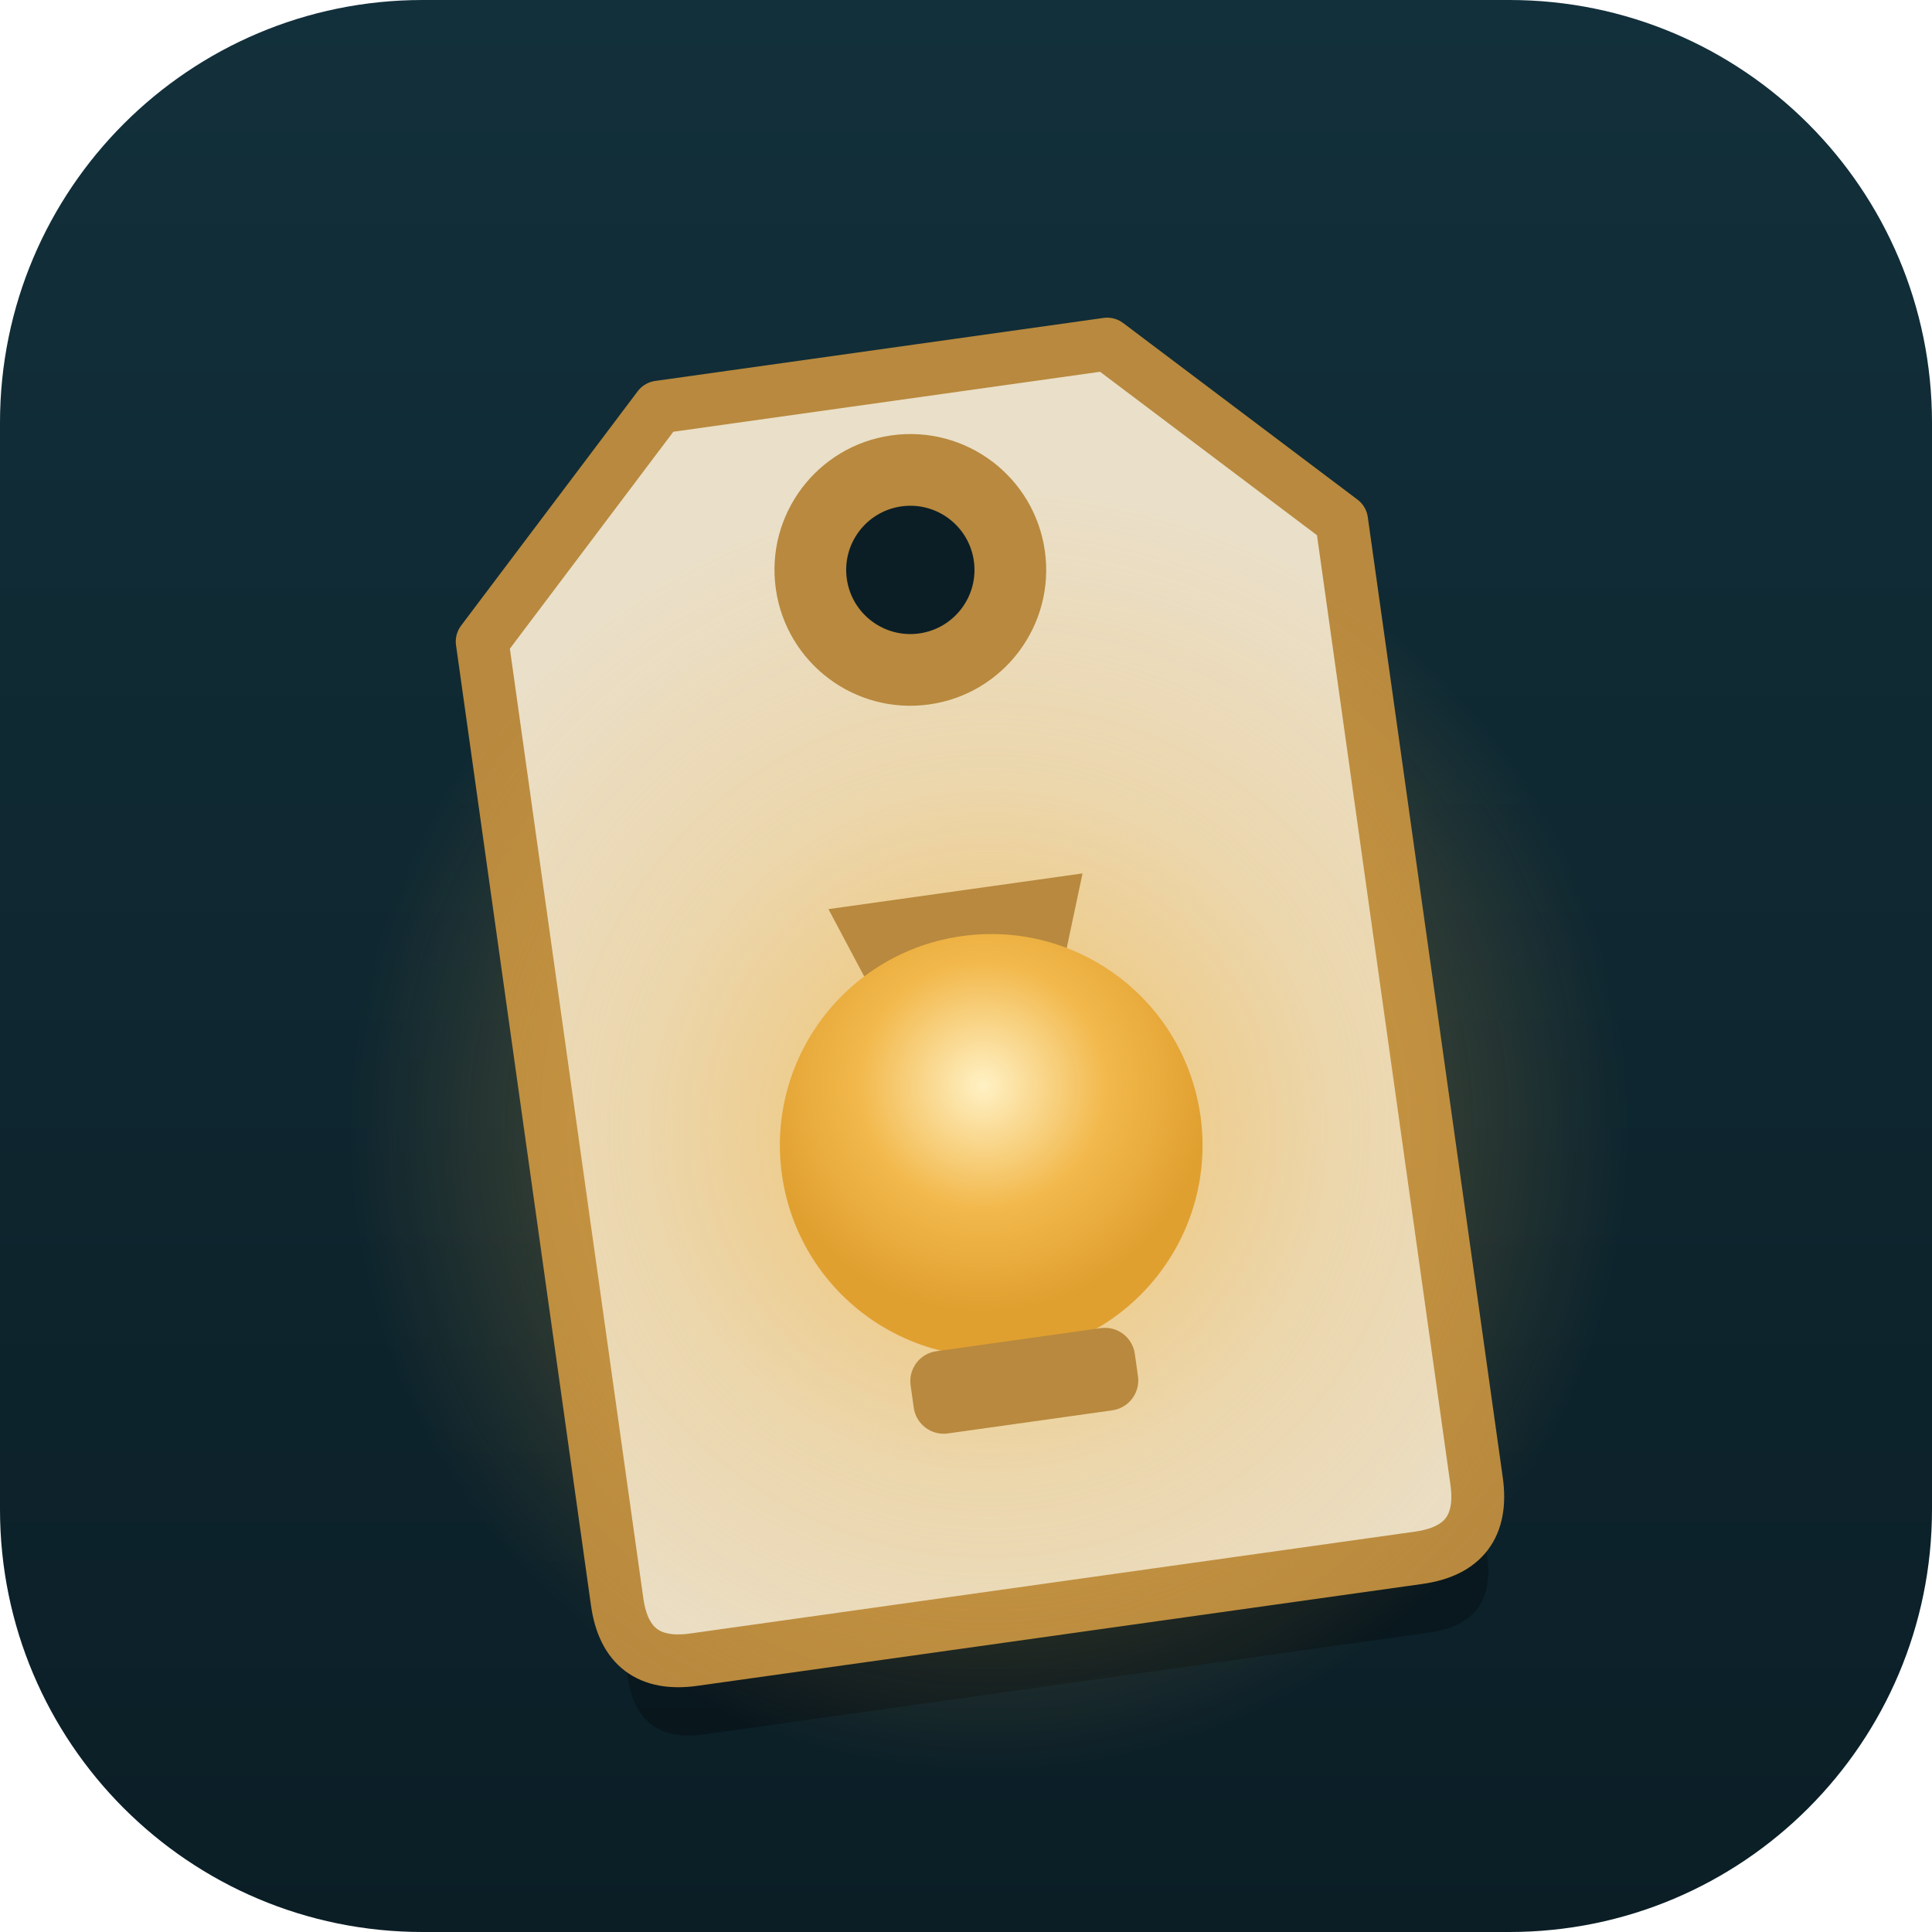
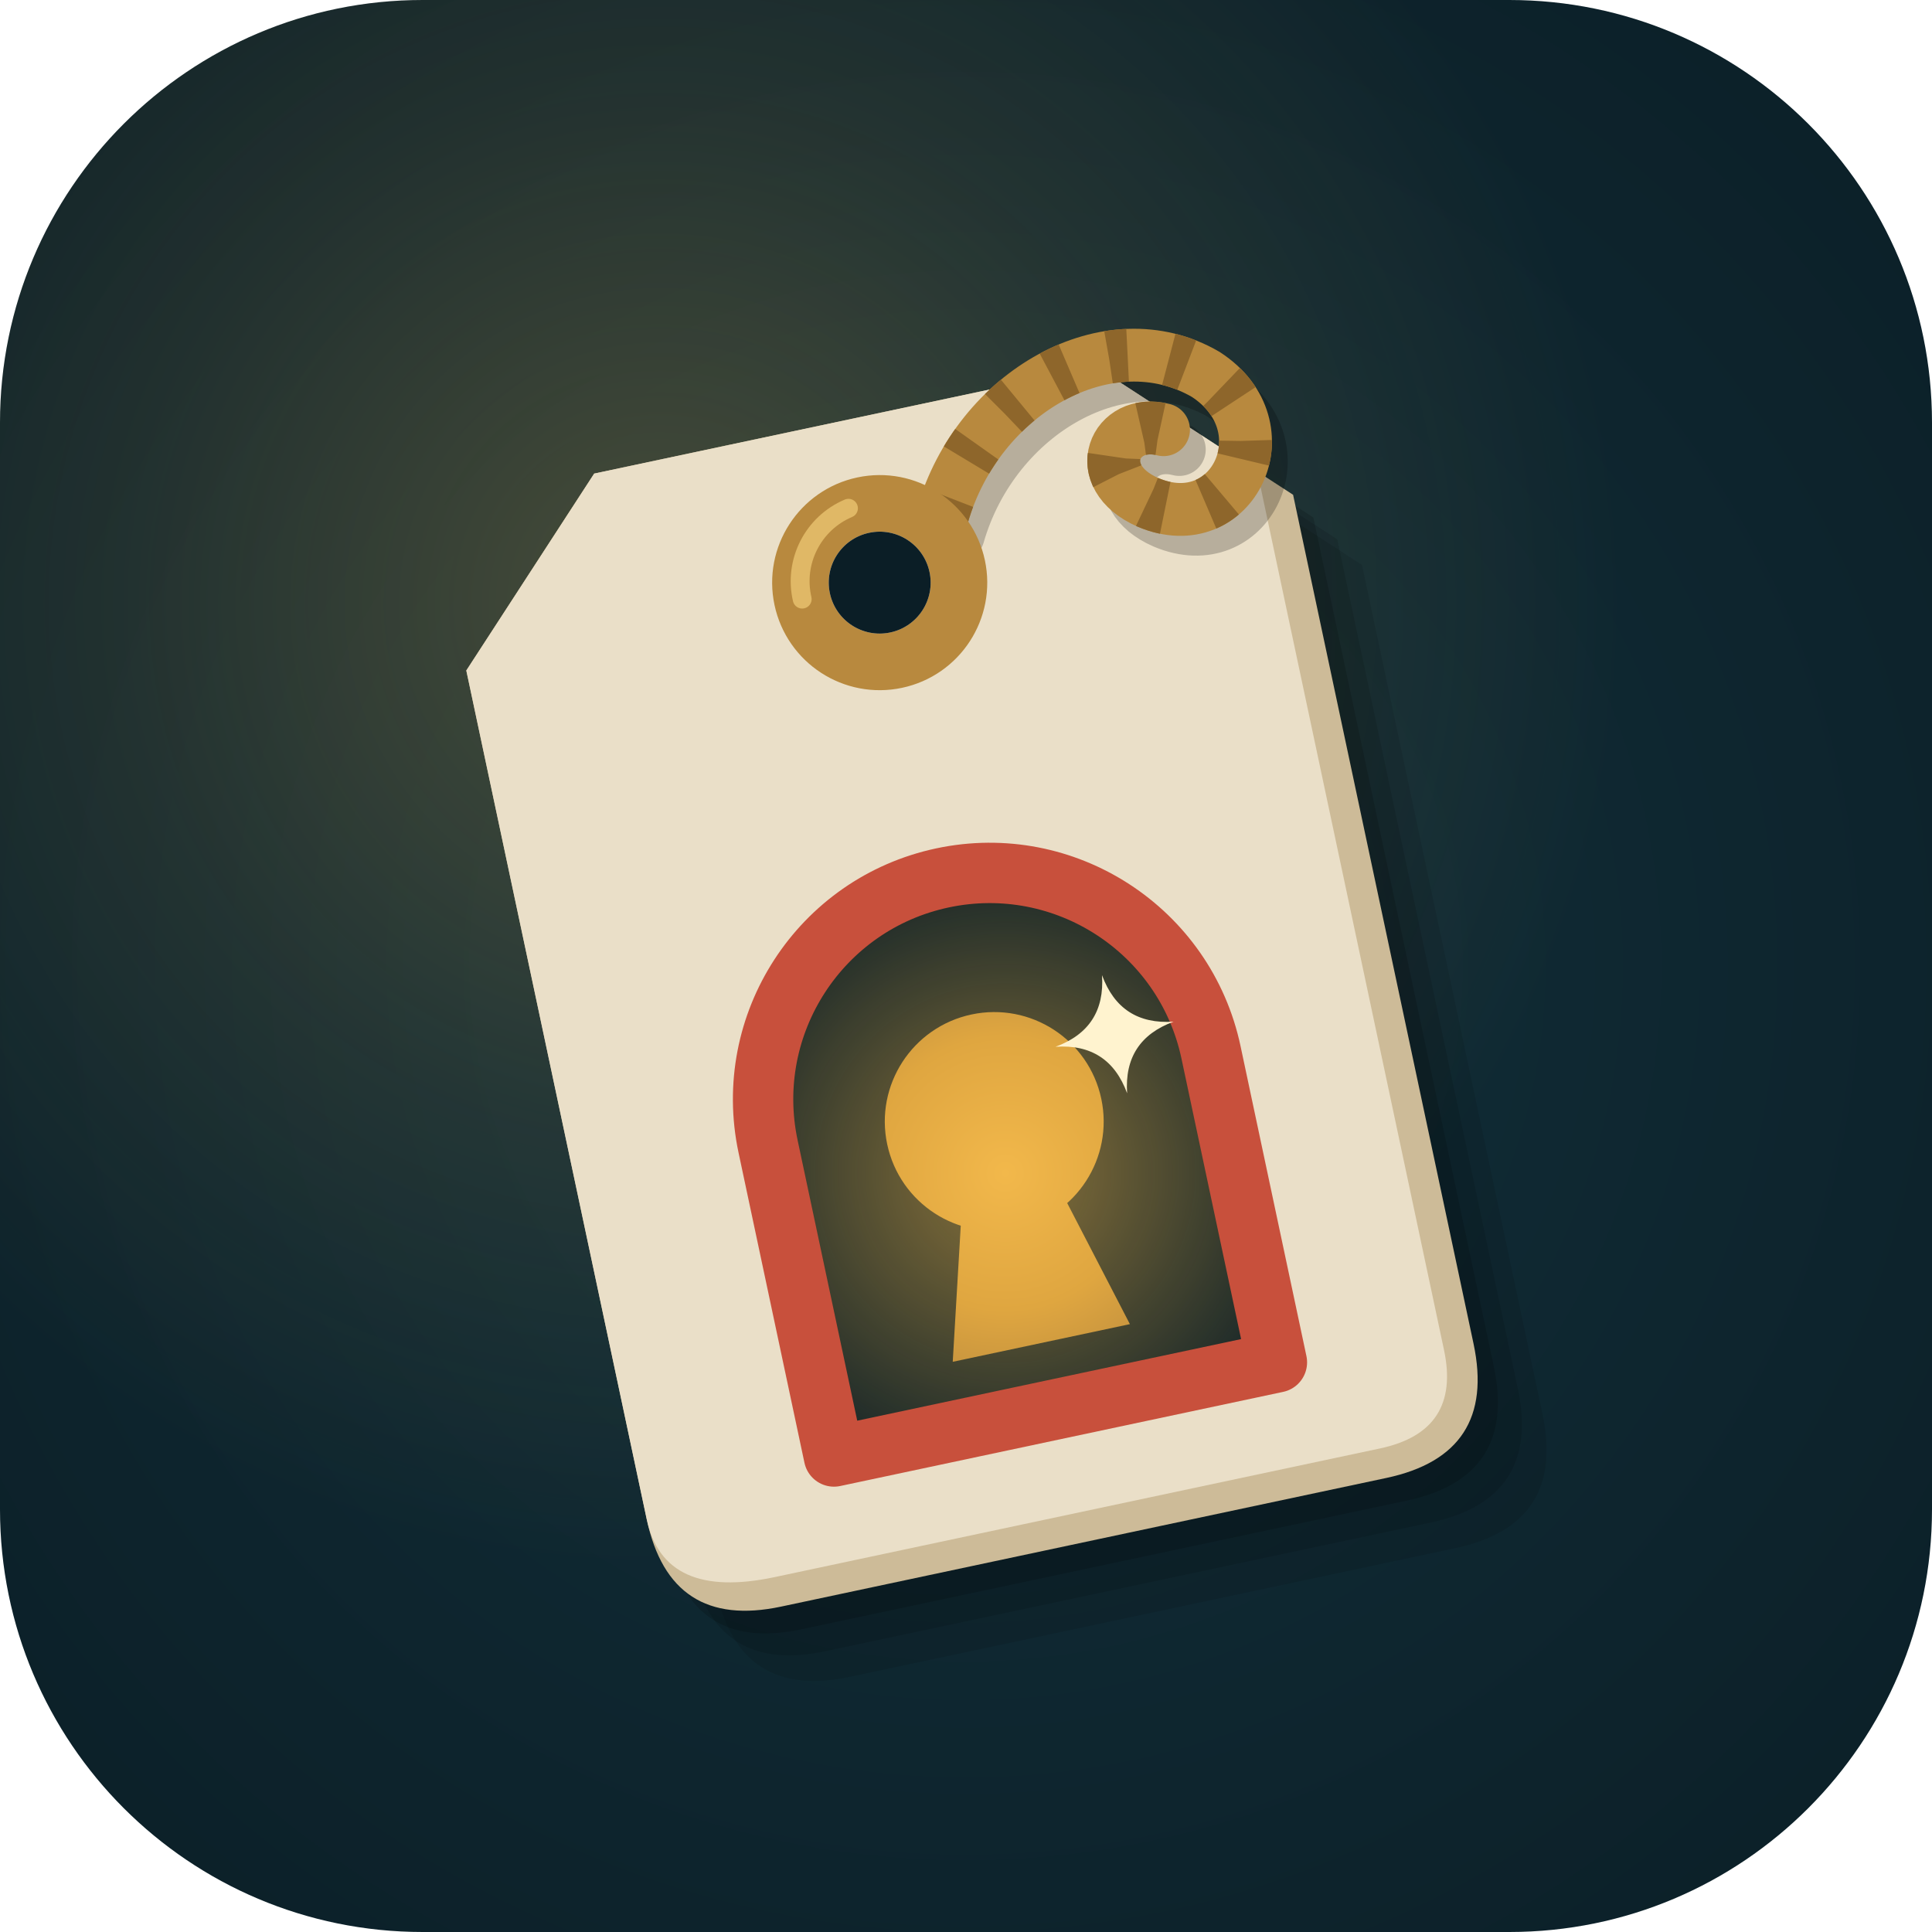
<svg xmlns="http://www.w3.org/2000/svg" width="512" height="512" viewBox="0 0 512 512">
  <defs>
-     <linearGradient id="sky" x1="0" y1="0" x2="0" y2="1">
+     <radialGradient id="bgr" cx="256.0" cy="256.0" r="368.64" gradientUnits="userSpaceOnUse">
      <stop offset="0" stop-color="#12303B" />
      <stop offset="1" stop-color="#0B1E26" />
-     </linearGradient>
-     <radialGradient id="glow" cx="256" cy="300" r="170" gradientUnits="userSpaceOnUse">
-       <stop offset="0" stop-color="#F2B84B" stop-opacity="0.75" />
-       <stop offset="0.55" stop-color="#F2B84B" stop-opacity="0.22" />
+     </radialGradient>
+     <radialGradient id="pool" cx="175" cy="160" r="256.0" gradientUnits="userSpaceOnUse">
+       <stop offset="0" stop-color="#F2B84B" stop-opacity="0.25" />
+       <stop offset="0.55" stop-color="#F2B84B" stop-opacity="0.09" />
      <stop offset="1" stop-color="#F2B84B" stop-opacity="0" />
    </radialGradient>
-     <radialGradient id="bulb" cx="256" cy="288" r="60" gradientUnits="userSpaceOnUse">
-       <stop offset="0" stop-color="#FFF1C4" />
-       <stop offset="0.55" stop-color="#F2B84B" />
-       <stop offset="1" stop-color="#E0A030" />
+     <radialGradient id="key" cx="256" cy="312" r="66" gradientUnits="userSpaceOnUse">
+       <stop offset="0" stop-color="#F2B84B" />
+       <stop offset="0.55" stop-color="#DFA640" />
+       <stop offset="1" stop-color="#B8893E" />
+     </radialGradient>
+     <radialGradient id="spill" cx="256" cy="312" r="92" gradientUnits="userSpaceOnUse">
+       <stop offset="0" stop-color="#F2B84B" stop-opacity="0.55" />
+       <stop offset="1" stop-color="#F2B84B" stop-opacity="0" />
    </radialGradient>
  </defs>
-   <rect width="512" height="512" rx="112" fill="url(#sky)" />
-   <g transform="rotate(-8 256 256)">
-     <path d="M196 106H316L371 161V418Q371 436 353 436H159Q141 436 141 418V161Z" fill="#000" opacity="0.28" transform="translate(0 12)" />
-     <path d="M196 98H316L371 153V410Q371 428 353 428H159Q141 428 141 410V153Z" fill="#EADFC8" stroke="#B8893E" stroke-width="14" stroke-linejoin="round" />
-     <circle cx="256" cy="300" r="170" fill="url(#glow)" />
-     <circle cx="256" cy="150" r="36" fill="#B8893E" />
-     <circle cx="256" cy="150" r="17" fill="#0B1E26" />
-     <path d="M222 236H290L282 258H230Z" fill="#B8893E" />
-     <circle cx="256" cy="304" r="56" fill="url(#bulb)" />
-     <rect x="226" y="356" width="60" height="22" rx="8" fill="#B8893E" />
+   <rect width="512" height="512" rx="112" fill="url(#bgr)" />
+   <rect width="512" height="512" rx="112" fill="url(#pool)" />
+   <g transform="rotate(-12 256 262)">
+     <path d="M188 108H324L368 152V382Q368 412 338 412H174Q144 412 144 382V152Z" fill="#000" opacity="0.10" transform="translate(14 22)" />
+     <path d="M188 108H324L368 152V382Q368 412 338 412H174Q144 412 144 382V152Z" fill="#000" opacity="0.12" transform="translate(9 14)" />
+     <path d="M188 108H324L368 152V382Q368 412 338 412H174Q144 412 144 382V152Z" fill="#000" opacity="0.16" transform="translate(4 7)" />
+     <path d="M188 108H324L368 152V382Q368 412 338 412H174Q144 412 144 382V152Z" fill="#CDBB98" />
+     <path d="M188 108H324L360 144V382Q360 404 338 404H174Q144 404 144 382V152Z" fill="#EADFC8" />
+     <path d="M276 138C292 108 330 96 352 116C370 134 350 160 330 146C316 136 326 122 338 128" fill="none" stroke="#000" stroke-opacity="0.22" stroke-width="14" stroke-linecap="round" transform="translate(3 6)" />
+     <path d="M276 138C292 108 330 96 352 116C370 134 350 160 330 146C316 136 326 122 338 128" fill="none" stroke="#B8893E" stroke-width="14" stroke-linecap="round" />
+     <path d="M276 138C292 108 330 96 352 116C370 134 350 160 330 146C316 136 326 122 338 128" fill="none" stroke="#8E662B" stroke-width="14" stroke-dasharray="5 11" stroke-linecap="butt" />
+     <circle cx="256" cy="152" r="21" fill="none" stroke="#B8893E" stroke-width="15" />
+     <circle cx="256" cy="152" r="13.5" fill="#0B1E26" />
+     <path d="M235 152A21 21 0 0 1 252 131" fill="none" stroke="#E0B866" stroke-width="5" stroke-linecap="round" />
+     <path d="M196 376V292A60 60 0 0 1 316 292V376Z" fill="#0B1E26" />
+     <path d="M196 376V292A60 60 0 0 1 316 292V376Z" fill="url(#spill)" />
+     <path d="M196 376V292A60 60 0 0 1 316 292V376Z" fill="none" stroke="#C8503C" stroke-width="16" stroke-linejoin="round" />
+     <circle cx="256" cy="298" r="29" fill="url(#key)" />
+     <path d="M243 318L232 358H280L269 318Z" fill="url(#key)" />
+     <path d="M292 266Q294 280 308 282Q294 284 292 298Q290 284 276 282Q290 280 292 266Z" fill="#FFF3CF" />
  </g>
</svg>
